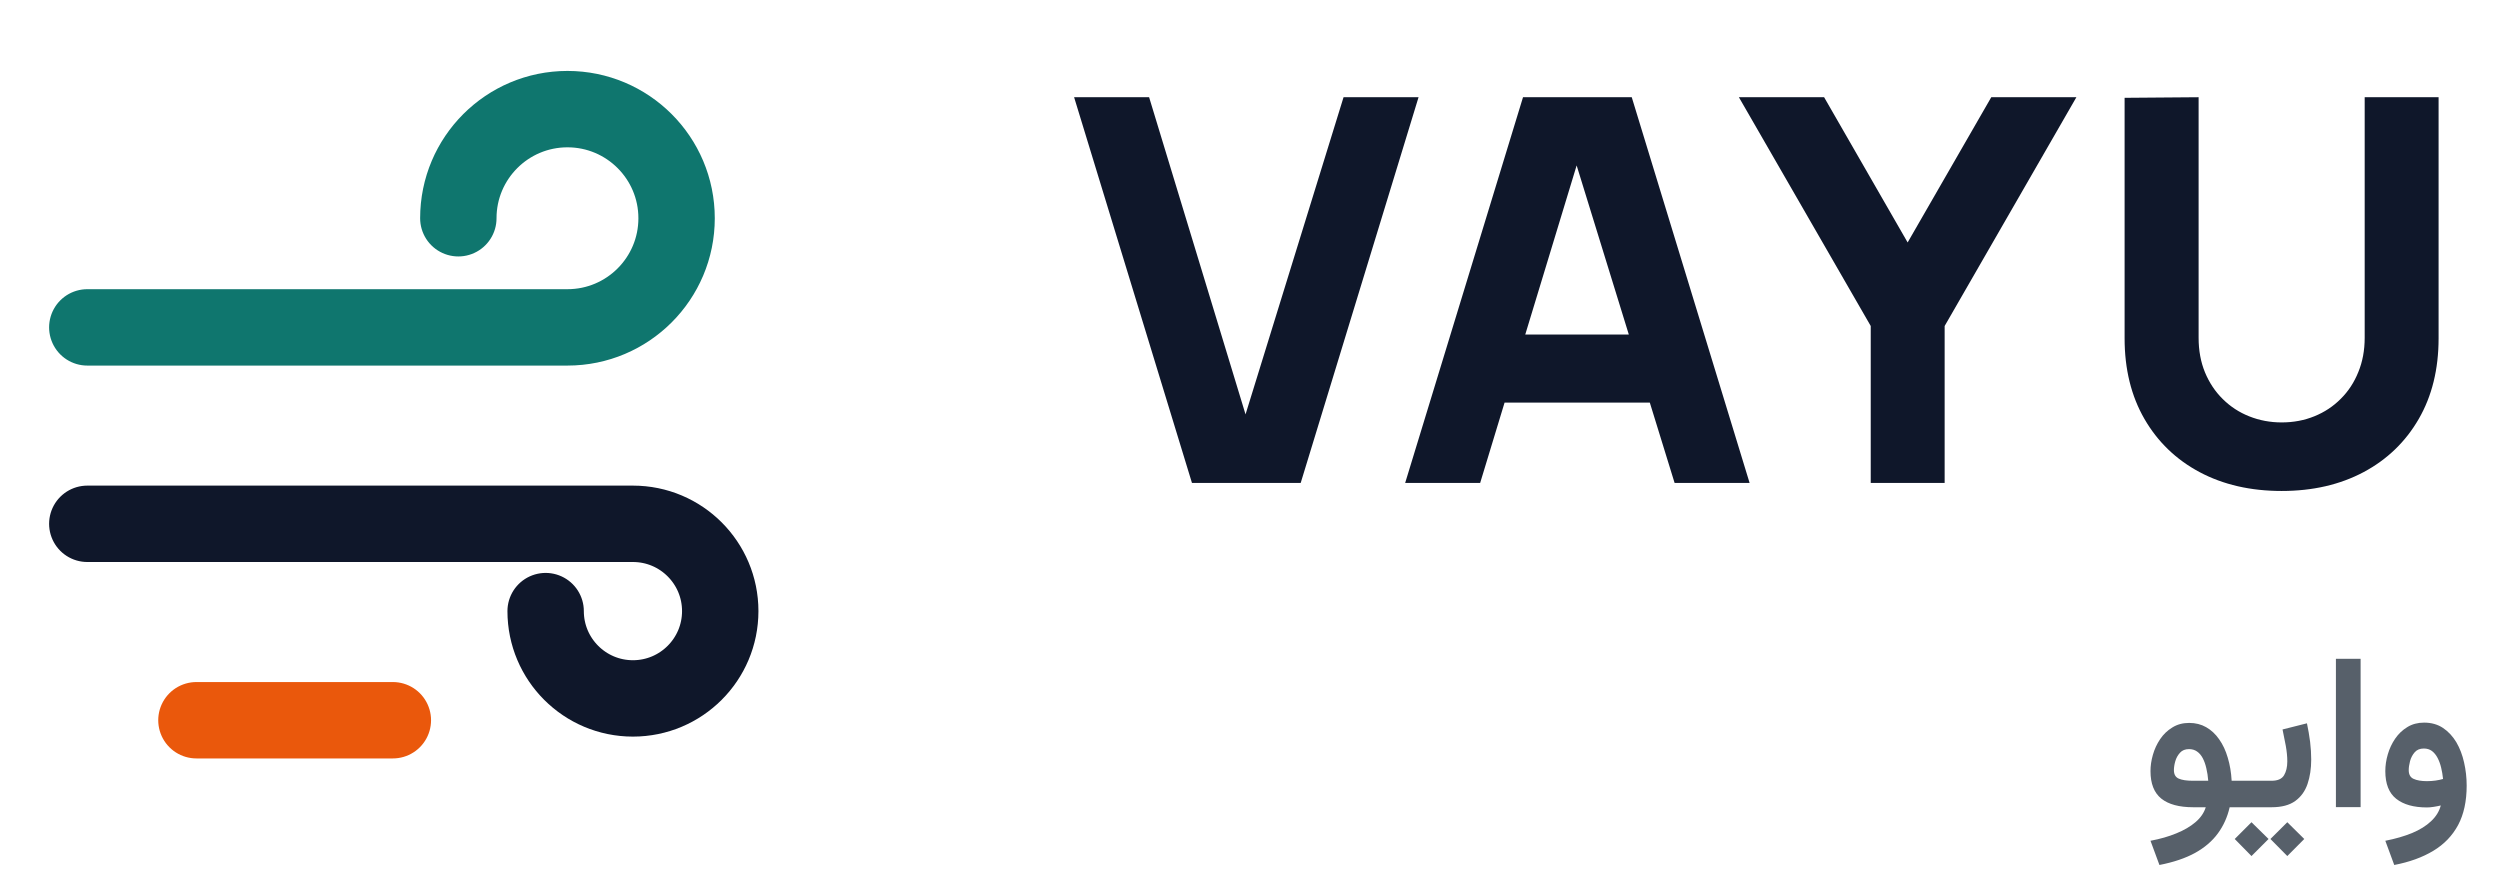
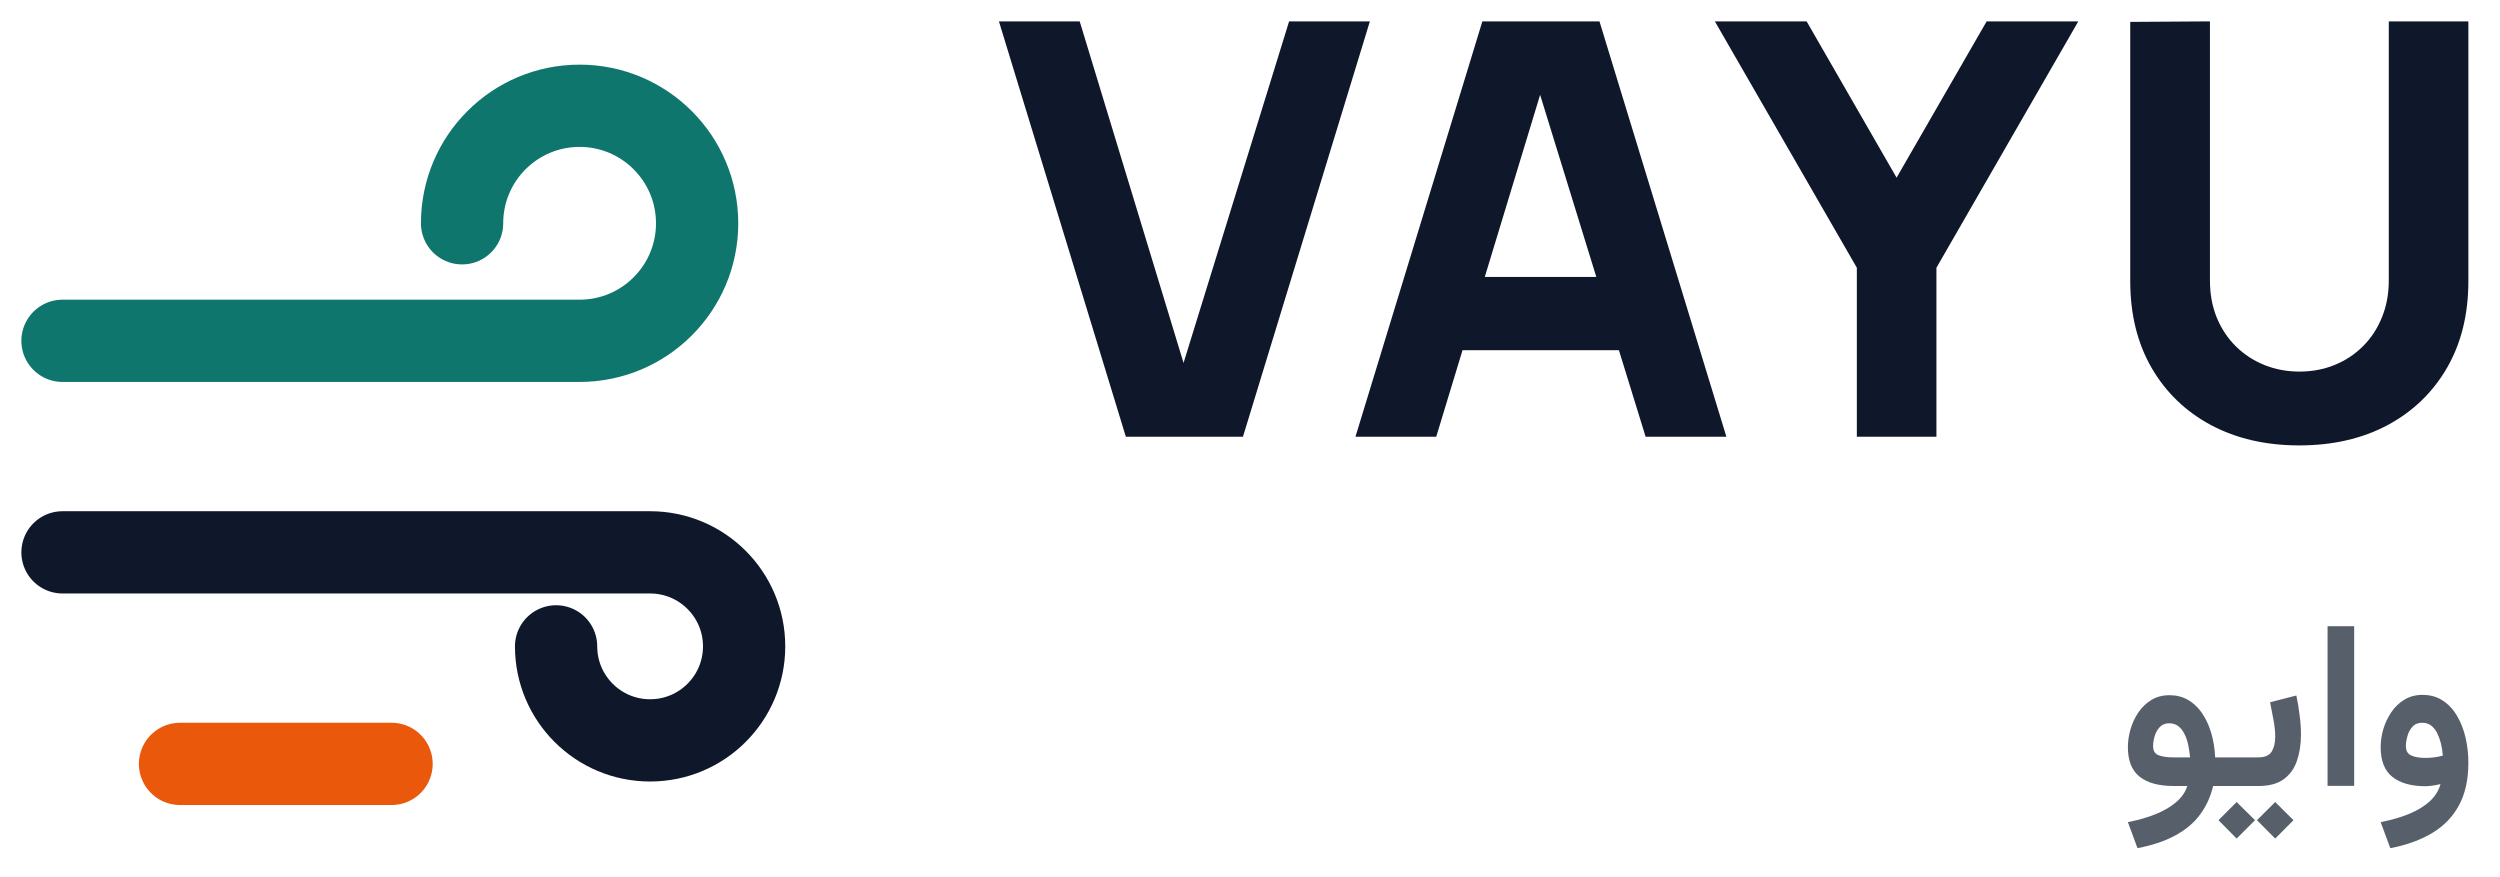
- <svg xmlns="http://www.w3.org/2000/svg" viewBox="0 0 252 89" width="252" height="89" role="img" aria-labelledby="title">
-   <g fill="none" stroke-linecap="round" stroke-linejoin="round" stroke-width="7" transform="scale(1.1)">
+ <svg xmlns="http://www.w3.org/2000/svg" viewBox="0 0 234 82" width="234" height="82" role="img" aria-labelledby="title">
+   <g fill="none" stroke-linecap="round" stroke-linejoin="round" stroke-width="7" transform="translate(-2.95 -1.1) scale(1.1)">
    <path d="M8 30 H52 A10 10 0 1 0 42 20" stroke="#0F766E" />
    <path d="M8 48 H58 A8 8 0 1 1 50 56" stroke="#0F172A" />
    <path d="M18 66 H36" stroke="#EA580C" />
  </g>
-   <path d="M120.15 48.68 108.27 9.8H115.83L125.55 41.77L135.43 9.8H142.99L131.11 48.68ZM141.64 48.68 153.52 9.8H164.48L176.36 48.68H168.8L158.22 14.39H159.62L149.2 48.68ZM148.77 40.58V33.72H169.29V40.58ZM188.57 48.68V32.86L175.28 9.8H183.87L192.29 24.44L200.72 9.8H209.3L196.02 32.86V48.68ZM229.99 49.49Q225.29 49.49 221.72 47.59Q218.16 45.69 216.16 42.23Q214.16 38.77 214.16 34.1V9.86L221.62 9.8V34.05Q221.62 35.97 222.26 37.53Q222.91 39.1 224.06 40.23Q225.21 41.37 226.73 41.97Q228.26 42.58 229.99 42.58Q231.77 42.58 233.29 41.96Q234.82 41.34 235.95 40.2Q237.09 39.07 237.72 37.5Q238.36 35.94 238.36 34.05V9.8H245.81V34.1Q245.81 38.77 243.81 42.23Q241.81 45.69 238.25 47.59Q234.68 49.49 229.99 49.49Z" fill="#0F172A" />
-   <path d="M220.67 72.87Q219.7 72.87 218.97 73.33Q218.23 73.78 217.74 74.51Q217.25 75.24 217.01 76.09Q216.77 76.93 216.77 77.73Q216.77 79.62 217.86 80.5Q218.95 81.37 221.07 81.37H222.34Q222.08 82.21 221.31 82.87Q220.54 83.53 219.38 84Q218.22 84.48 216.77 84.75L217.67 87.19Q219.82 86.77 221.27 85.97Q222.71 85.17 223.56 84.01Q224.41 82.85 224.75 81.37H225.93V78.7H224.95Q224.88 77.44 224.56 76.38Q224.25 75.31 223.69 74.52Q223.14 73.73 222.38 73.3Q221.63 72.87 220.67 72.87ZM221.02 78.7Q220.12 78.7 219.63 78.49Q219.13 78.28 219.13 77.63Q219.13 77.22 219.27 76.73Q219.41 76.24 219.75 75.87Q220.08 75.51 220.65 75.51Q221.12 75.51 221.46 75.75Q221.81 75.99 222.04 76.43Q222.27 76.87 222.4 77.45Q222.54 78.03 222.59 78.7ZM225.49 78.7V81.37H227.5V78.7ZM228.98 81.37Q230.49 81.37 231.36 80.74Q232.23 80.11 232.6 79.02Q232.97 77.93 232.97 76.56Q232.97 75.71 232.86 74.78Q232.74 73.85 232.54 72.91L230.08 73.53Q230.25 74.36 230.41 75.19Q230.56 76.03 230.56 76.75Q230.56 77.6 230.23 78.15Q229.9 78.7 228.98 78.7H227.27V81.37ZM230.56 82.88 228.86 84.57 230.56 86.29 232.27 84.57ZM226.95 82.88 225.26 84.57 226.95 86.29 228.67 84.57ZM237.95 66.41H235.46V81.36H237.95ZM248.64 79.19Q248.64 78 248.38 76.86Q248.13 75.73 247.6 74.82Q247.06 73.92 246.26 73.38Q245.45 72.84 244.35 72.84Q243.39 72.84 242.66 73.29Q241.93 73.73 241.43 74.46Q240.94 75.18 240.69 76.04Q240.44 76.89 240.44 77.73Q240.44 79.65 241.54 80.52Q242.64 81.39 244.64 81.39Q244.94 81.39 245.32 81.33Q245.71 81.27 246.03 81.19Q245.8 82.08 245.05 82.78Q244.31 83.48 243.14 83.97Q241.97 84.45 240.44 84.75L241.34 87.19Q243.64 86.75 245.28 85.76Q246.91 84.78 247.78 83.16Q248.64 81.54 248.64 79.19ZM244.63 78.74Q243.79 78.74 243.29 78.51Q242.8 78.29 242.8 77.63Q242.8 77.24 242.93 76.73Q243.07 76.21 243.4 75.83Q243.73 75.45 244.32 75.45Q244.8 75.45 245.14 75.7Q245.48 75.96 245.71 76.4Q245.94 76.84 246.07 77.39Q246.2 77.93 246.26 78.52Q245.92 78.62 245.51 78.68Q245.09 78.74 244.63 78.74Z" fill="#57606A" />
+   <path d="M105.38 40.88 93.5 2H101.06L110.78 33.97L120.66 2H128.22L116.34 40.88ZM126.87 40.88 138.75 2H149.71L161.59 40.88H154.03L143.45 6.59H144.85L134.43 40.88ZM134 32.78V25.92H154.52V32.78ZM173.8 40.88V25.06L160.51 2H169.1L177.52 16.63L185.95 2H194.53L181.25 25.06V40.88ZM215.22 41.69Q210.52 41.69 206.95 39.79Q203.39 37.88 201.39 34.43Q199.39 30.97 199.39 26.3V2.05L206.85 2V26.25Q206.85 28.16 207.49 29.73Q208.14 31.3 209.29 32.43Q210.44 33.56 211.96 34.17Q213.49 34.78 215.22 34.78Q217 34.78 218.52 34.16Q220.05 33.54 221.18 32.4Q222.32 31.27 222.95 29.7Q223.59 28.14 223.59 26.25V2H231.04V26.3Q231.04 30.97 229.04 34.43Q227.04 37.88 223.48 39.79Q219.91 41.69 215.22 41.69Z" fill="#0F172A" />
+   <path d="M203.07 65.07Q202.1 65.07 201.36 65.52Q200.63 65.97 200.14 66.7Q199.65 67.44 199.41 68.28Q199.17 69.13 199.17 69.93Q199.17 71.82 200.26 72.69Q201.35 73.57 203.46 73.57H204.73Q204.47 74.41 203.7 75.07Q202.94 75.73 201.78 76.2Q200.62 76.67 199.17 76.95L200.07 79.39Q202.22 78.97 203.66 78.17Q205.11 77.37 205.95 76.21Q206.8 75.05 207.15 73.57H208.33V70.89H207.34Q207.28 69.64 206.96 68.57Q206.64 67.51 206.09 66.72Q205.54 65.93 204.78 65.5Q204.02 65.07 203.07 65.07ZM203.42 70.89Q202.52 70.89 202.02 70.68Q201.53 70.48 201.53 69.83Q201.53 69.42 201.67 68.93Q201.81 68.43 202.14 68.07Q202.47 67.7 203.04 67.7Q203.52 67.7 203.86 67.95Q204.2 68.19 204.43 68.63Q204.67 69.07 204.8 69.65Q204.93 70.23 204.99 70.89ZM207.89 70.89V73.57H209.9V70.89ZM211.38 73.57Q212.88 73.57 213.75 72.94Q214.62 72.31 214.99 71.22Q215.37 70.13 215.37 68.76Q215.37 67.91 215.25 66.98Q215.14 66.05 214.94 65.1L212.48 65.73Q212.65 66.55 212.8 67.39Q212.96 68.23 212.96 68.95Q212.96 69.8 212.63 70.35Q212.29 70.89 211.38 70.89H209.66V73.57ZM212.96 75.07 211.25 76.77 212.96 78.49 214.67 76.77ZM209.35 75.07 207.65 76.77 209.35 78.49 211.07 76.77ZM220.35 58.61H217.86V73.56H220.35ZM231.04 71.39Q231.04 70.2 230.78 69.06Q230.52 67.93 229.99 67.02Q229.46 66.11 228.65 65.58Q227.85 65.04 226.74 65.04Q225.79 65.04 225.05 65.49Q224.32 65.93 223.83 66.66Q223.34 67.38 223.08 68.24Q222.83 69.09 222.83 69.93Q222.83 71.85 223.93 72.72Q225.03 73.59 227.03 73.59Q227.33 73.59 227.72 73.53Q228.11 73.47 228.43 73.39Q228.19 74.28 227.45 74.98Q226.71 75.67 225.54 76.16Q224.37 76.65 222.83 76.95L223.73 79.39Q226.03 78.95 227.67 77.96Q229.31 76.97 230.17 75.36Q231.04 73.74 231.04 71.39ZM227.02 70.94Q226.18 70.94 225.69 70.71Q225.19 70.49 225.19 69.83Q225.19 69.43 225.33 68.92Q225.46 68.41 225.8 68.03Q226.13 67.65 226.72 67.65Q227.19 67.65 227.54 67.9Q227.88 68.16 228.11 68.6Q228.33 69.04 228.47 69.58Q228.6 70.13 228.65 70.72Q228.32 70.82 227.9 70.88Q227.48 70.94 227.02 70.94Z" fill="#57606A" />
</svg>
